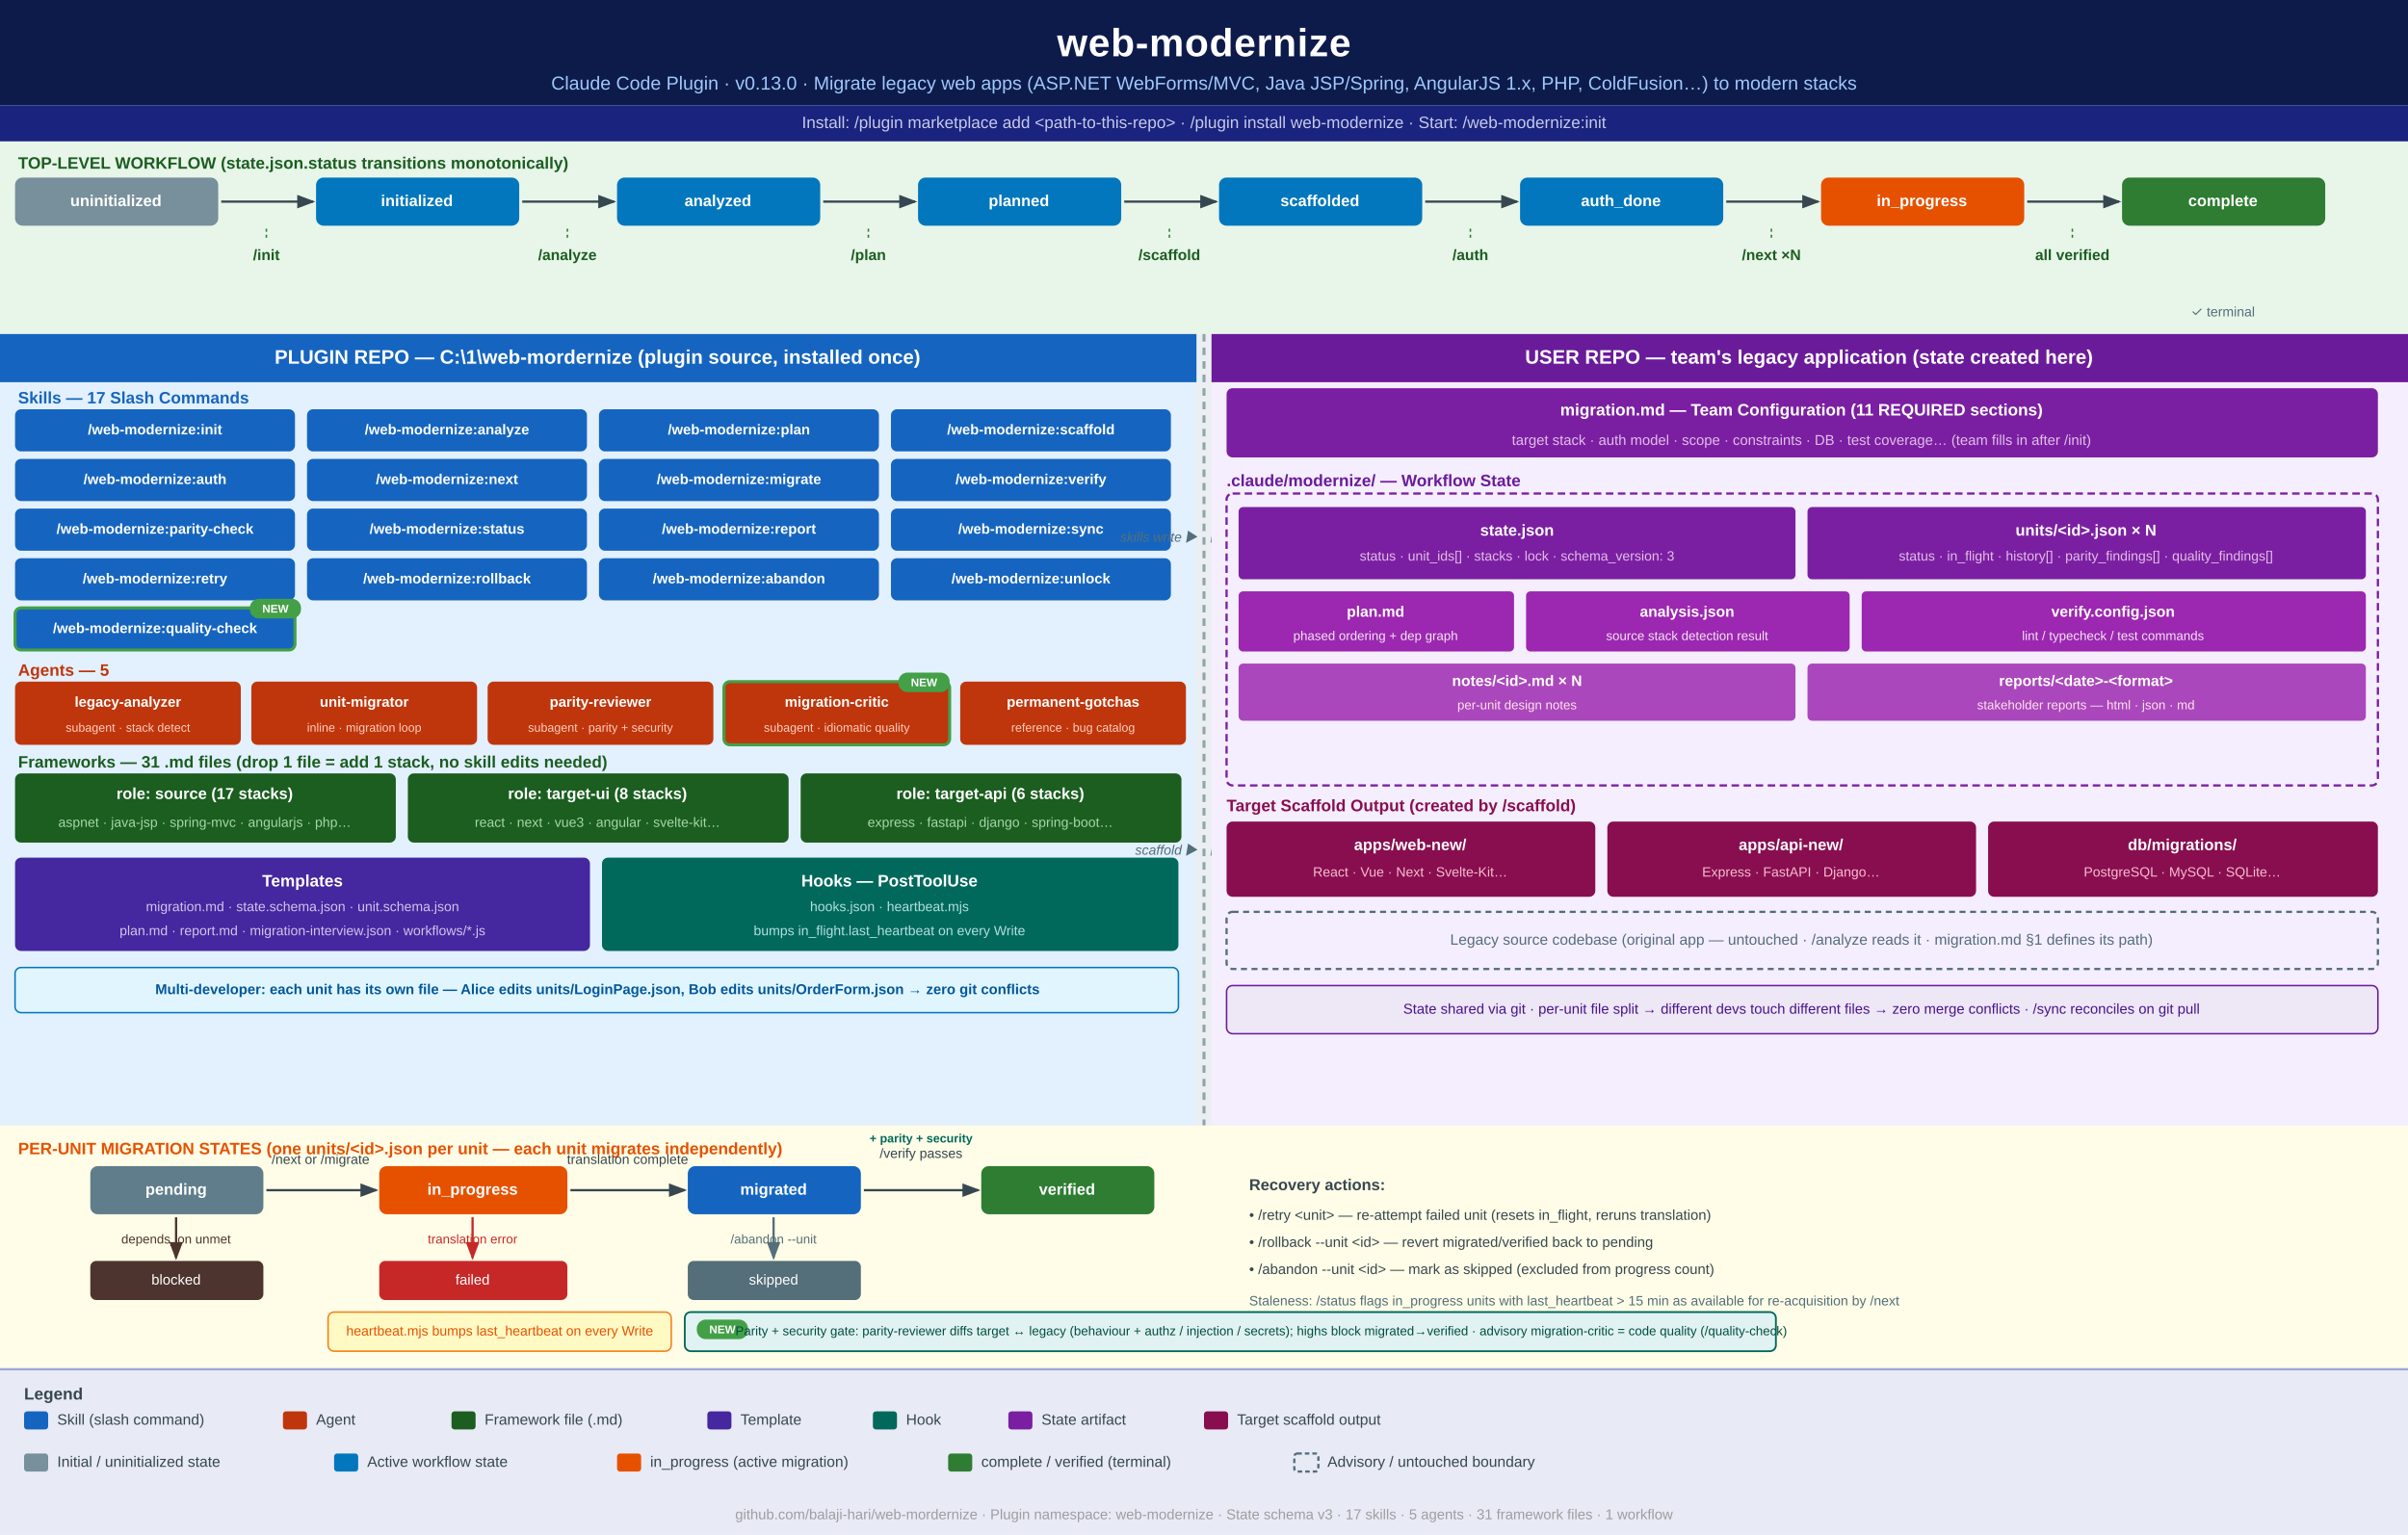
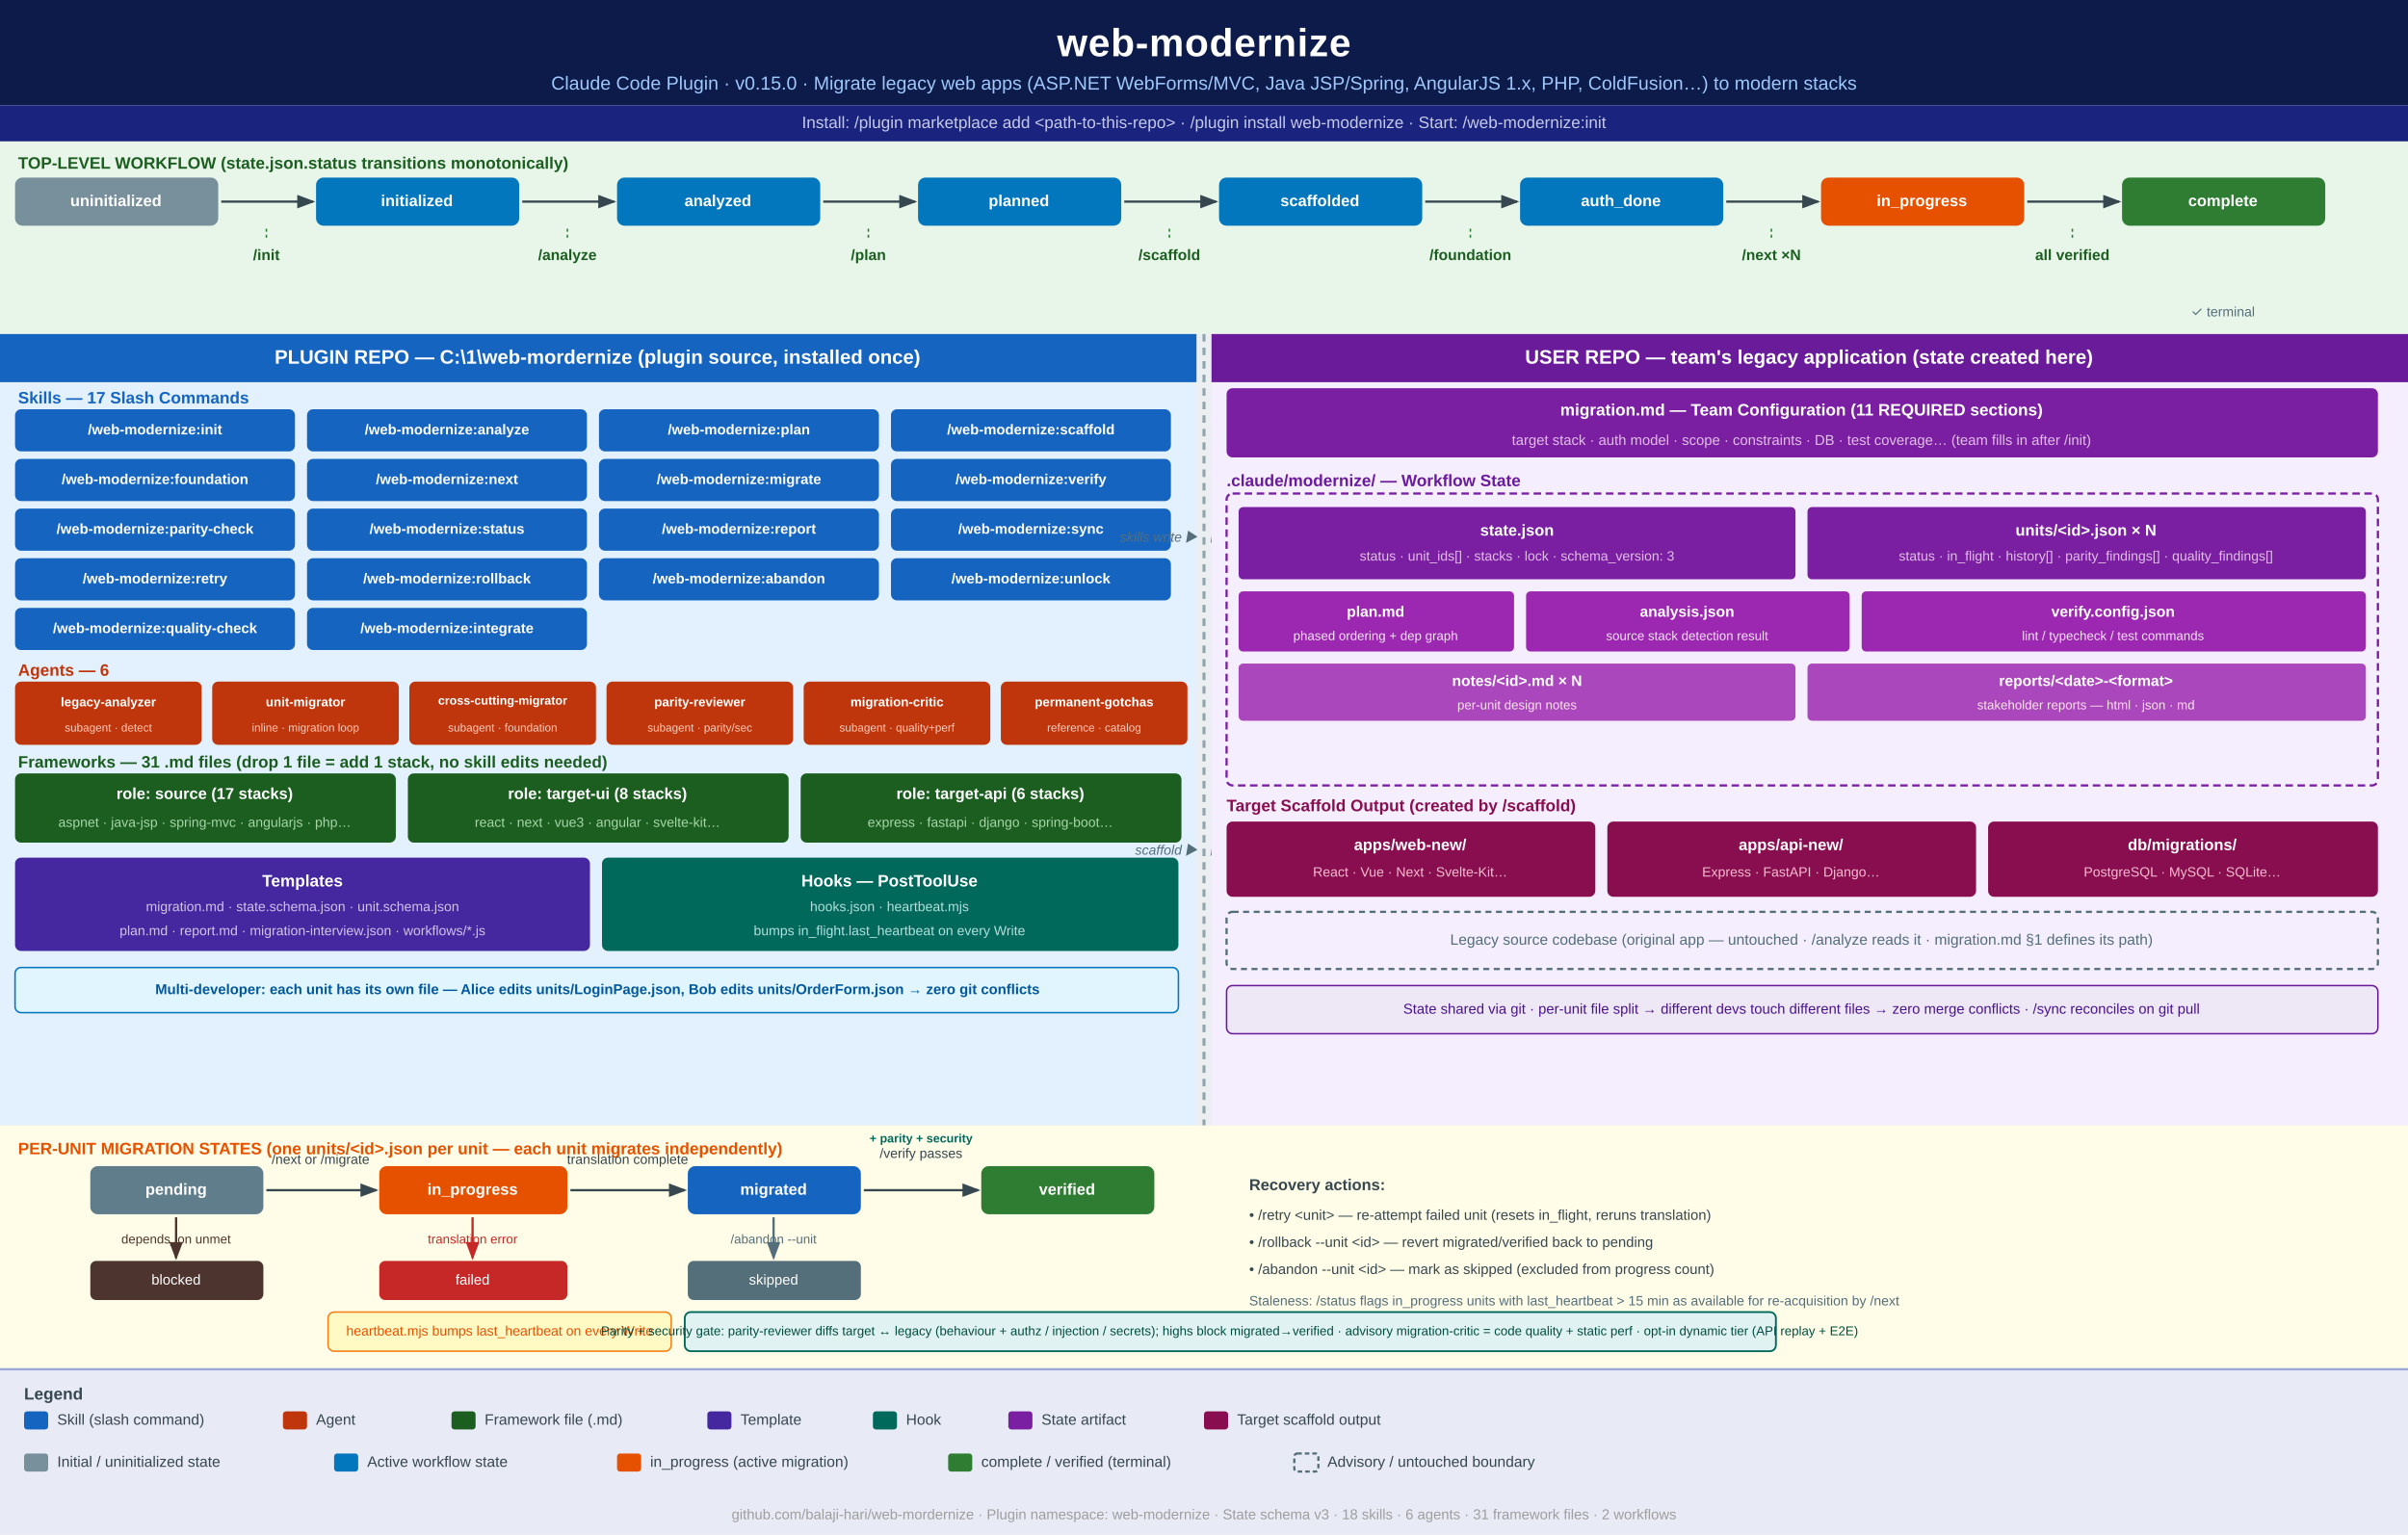
<svg xmlns="http://www.w3.org/2000/svg" viewBox="0 0 1600 1020" width="1600" height="1020" font-family="'Segoe UI',system-ui,-apple-system,Arial,sans-serif">
  <defs>
    <marker id="ah" markerWidth="8" markerHeight="8" refX="7" refY="3" orient="auto">
      <path d="M0,0 L0,6 L8,3 z" fill="#37474f" />
    </marker>
    <marker id="ahR" markerWidth="8" markerHeight="8" refX="7" refY="3" orient="auto">
      <path d="M0,0 L0,6 L8,3 z" fill="#c62828" />
    </marker>
    <marker id="ahB" markerWidth="8" markerHeight="8" refX="7" refY="3" orient="auto">
      <path d="M0,0 L0,6 L8,3 z" fill="#4e342e" />
    </marker>
    <marker id="ahS" markerWidth="8" markerHeight="8" refX="7" refY="3" orient="auto">
      <path d="M0,0 L0,6 L8,3 z" fill="#546e7a" />
    </marker>
  </defs>
  <rect width="1600" height="1020" fill="#eceff1" />
  <rect x="0" y="0" width="1600" height="70" fill="#0d1b4b" />
  <text x="800" y="30" text-anchor="middle" dominant-baseline="middle" fill="white" font-size="26" font-weight="700" letter-spacing="0.5">web-modernize</text>
-   <text x="800" y="56" text-anchor="middle" dominant-baseline="middle" fill="#9fc8fa" font-size="12.5">Claude Code Plugin · v0.13.0 · Migrate legacy web apps (ASP.NET WebForms/MVC, Java JSP/Spring, AngularJS 1.x, PHP, ColdFusion…) to modern stacks</text>
+   <text x="800" y="56" text-anchor="middle" dominant-baseline="middle" fill="#9fc8fa" font-size="12.5">Claude Code Plugin · v0.15.0 · Migrate legacy web apps (ASP.NET WebForms/MVC, Java JSP/Spring, AngularJS 1.x, PHP, ColdFusion…) to modern stacks</text>
  <rect x="0" y="70" width="1600" height="24" fill="#1a237e" />
  <text x="800" y="82" text-anchor="middle" dominant-baseline="middle" fill="#c5cae9" font-size="11">
  Install: /plugin marketplace add &lt;path-to-this-repo&gt;  ·  /plugin install web-modernize  ·  Start: /web-modernize:init
</text>
  <rect x="0" y="94" width="1600" height="128" fill="#e8f5e9" />
  <text x="12" y="109" dominant-baseline="middle" fill="#1b5e20" font-size="11" font-weight="700">TOP-LEVEL WORKFLOW  (state.json.status transitions monotonically)</text>
  <rect x="10" y="118" width="135" height="32" rx="5" fill="#78909c" />
  <text x="77" y="134" text-anchor="middle" dominant-baseline="middle" fill="white" font-size="10.5" font-weight="600">uninitialized</text>
  <rect x="210" y="118" width="135" height="32" rx="5" fill="#0277bd" />
  <text x="277" y="134" text-anchor="middle" dominant-baseline="middle" fill="white" font-size="10.5" font-weight="600">initialized</text>
  <rect x="410" y="118" width="135" height="32" rx="5" fill="#0277bd" />
  <text x="477" y="134" text-anchor="middle" dominant-baseline="middle" fill="white" font-size="10.5" font-weight="600">analyzed</text>
  <rect x="610" y="118" width="135" height="32" rx="5" fill="#0277bd" />
  <text x="677" y="134" text-anchor="middle" dominant-baseline="middle" fill="white" font-size="10.5" font-weight="600">planned</text>
  <rect x="810" y="118" width="135" height="32" rx="5" fill="#0277bd" />
  <text x="877" y="134" text-anchor="middle" dominant-baseline="middle" fill="white" font-size="10.5" font-weight="600">scaffolded</text>
  <rect x="1010" y="118" width="135" height="32" rx="5" fill="#0277bd" />
  <text x="1077" y="134" text-anchor="middle" dominant-baseline="middle" fill="white" font-size="10.5" font-weight="600">auth_done</text>
  <rect x="1210" y="118" width="135" height="32" rx="5" fill="#e65100" />
  <text x="1277" y="134" text-anchor="middle" dominant-baseline="middle" fill="white" font-size="10.5" font-weight="600">in_progress</text>
  <rect x="1410" y="118" width="135" height="32" rx="5" fill="#2e7d32" />
  <text x="1477" y="134" text-anchor="middle" dominant-baseline="middle" fill="white" font-size="10.5" font-weight="600">complete</text>
  <line x1="147" y1="134" x2="208" y2="134" stroke="#37474f" stroke-width="1.5" marker-end="url(#ah)" />
  <line x1="347" y1="134" x2="408" y2="134" stroke="#37474f" stroke-width="1.5" marker-end="url(#ah)" />
  <line x1="547" y1="134" x2="608" y2="134" stroke="#37474f" stroke-width="1.5" marker-end="url(#ah)" />
  <line x1="747" y1="134" x2="808" y2="134" stroke="#37474f" stroke-width="1.5" marker-end="url(#ah)" />
  <line x1="947" y1="134" x2="1008" y2="134" stroke="#37474f" stroke-width="1.5" marker-end="url(#ah)" />
  <line x1="1147" y1="134" x2="1208" y2="134" stroke="#37474f" stroke-width="1.5" marker-end="url(#ah)" />
  <line x1="1347" y1="134" x2="1408" y2="134" stroke="#37474f" stroke-width="1.5" marker-end="url(#ah)" />
  <line x1="177" y1="152" x2="177" y2="160" stroke="#2e7d32" stroke-width="1" stroke-dasharray="2,2" />
  <line x1="377" y1="152" x2="377" y2="160" stroke="#2e7d32" stroke-width="1" stroke-dasharray="2,2" />
  <line x1="577" y1="152" x2="577" y2="160" stroke="#2e7d32" stroke-width="1" stroke-dasharray="2,2" />
  <line x1="777" y1="152" x2="777" y2="160" stroke="#2e7d32" stroke-width="1" stroke-dasharray="2,2" />
  <line x1="977" y1="152" x2="977" y2="160" stroke="#2e7d32" stroke-width="1" stroke-dasharray="2,2" />
  <line x1="1177" y1="152" x2="1177" y2="160" stroke="#2e7d32" stroke-width="1" stroke-dasharray="2,2" />
  <line x1="1377" y1="152" x2="1377" y2="160" stroke="#2e7d32" stroke-width="1" stroke-dasharray="2,2" />
  <text x="177" y="170" text-anchor="middle" dominant-baseline="middle" fill="#1b5e20" font-size="10" font-weight="600">/init</text>
  <text x="377" y="170" text-anchor="middle" dominant-baseline="middle" fill="#1b5e20" font-size="10" font-weight="600">/analyze</text>
  <text x="577" y="170" text-anchor="middle" dominant-baseline="middle" fill="#1b5e20" font-size="10" font-weight="600">/plan</text>
  <text x="777" y="170" text-anchor="middle" dominant-baseline="middle" fill="#1b5e20" font-size="10" font-weight="600">/scaffold</text>
-   <text x="977" y="170" text-anchor="middle" dominant-baseline="middle" fill="#1b5e20" font-size="10" font-weight="600">/auth</text>
+   <text x="977" y="170" text-anchor="middle" dominant-baseline="middle" fill="#1b5e20" font-size="10" font-weight="600">/foundation</text>
  <text x="1177" y="170" text-anchor="middle" dominant-baseline="middle" fill="#1b5e20" font-size="10" font-weight="600">/next ×N</text>
  <text x="1377" y="170" text-anchor="middle" dominant-baseline="middle" fill="#1b5e20" font-size="10" font-weight="600">all verified</text>
  <text x="1477" y="207" text-anchor="middle" dominant-baseline="middle" fill="#546e7a" font-size="9">✓ terminal</text>
  <rect x="0" y="222" width="795" height="526" fill="#e3f0fd" />
  <rect x="0" y="222" width="795" height="32" fill="#1565c0" />
  <text x="397" y="238" text-anchor="middle" dominant-baseline="middle" fill="white" font-size="13" font-weight="700">PLUGIN REPO — C:\1\web-mordernize  (plugin source, installed once)</text>
  <text x="12" y="265" dominant-baseline="middle" fill="#1565c0" font-size="11" font-weight="700">Skills — 17 Slash Commands</text>
  <rect x="10" y="272" width="186" height="28" rx="4" fill="#1565c0" />
  <text x="103" y="286" text-anchor="middle" dominant-baseline="middle" fill="white" font-size="9.5" font-weight="600">/web-modernize:init</text>
  <rect x="204" y="272" width="186" height="28" rx="4" fill="#1565c0" />
  <text x="297" y="286" text-anchor="middle" dominant-baseline="middle" fill="white" font-size="9.5" font-weight="600">/web-modernize:analyze</text>
  <rect x="398" y="272" width="186" height="28" rx="4" fill="#1565c0" />
  <text x="491" y="286" text-anchor="middle" dominant-baseline="middle" fill="white" font-size="9.5" font-weight="600">/web-modernize:plan</text>
  <rect x="592" y="272" width="186" height="28" rx="4" fill="#1565c0" />
  <text x="685" y="286" text-anchor="middle" dominant-baseline="middle" fill="white" font-size="9.5" font-weight="600">/web-modernize:scaffold</text>
  <rect x="10" y="305" width="186" height="28" rx="4" fill="#1565c0" />
-   <text x="103" y="319" text-anchor="middle" dominant-baseline="middle" fill="white" font-size="9.5" font-weight="600">/web-modernize:auth</text>
+   <text x="103" y="319" text-anchor="middle" dominant-baseline="middle" fill="white" font-size="9.5" font-weight="600">/web-modernize:foundation</text>
  <rect x="204" y="305" width="186" height="28" rx="4" fill="#1565c0" />
  <text x="297" y="319" text-anchor="middle" dominant-baseline="middle" fill="white" font-size="9.5" font-weight="600">/web-modernize:next</text>
  <rect x="398" y="305" width="186" height="28" rx="4" fill="#1565c0" />
  <text x="491" y="319" text-anchor="middle" dominant-baseline="middle" fill="white" font-size="9.5" font-weight="600">/web-modernize:migrate</text>
  <rect x="592" y="305" width="186" height="28" rx="4" fill="#1565c0" />
  <text x="685" y="319" text-anchor="middle" dominant-baseline="middle" fill="white" font-size="9.5" font-weight="600">/web-modernize:verify</text>
  <rect x="10" y="338" width="186" height="28" rx="4" fill="#1565c0" />
  <text x="103" y="352" text-anchor="middle" dominant-baseline="middle" fill="white" font-size="9.5" font-weight="600">/web-modernize:parity-check</text>
  <rect x="204" y="338" width="186" height="28" rx="4" fill="#1565c0" />
  <text x="297" y="352" text-anchor="middle" dominant-baseline="middle" fill="white" font-size="9.5" font-weight="600">/web-modernize:status</text>
  <rect x="398" y="338" width="186" height="28" rx="4" fill="#1565c0" />
  <text x="491" y="352" text-anchor="middle" dominant-baseline="middle" fill="white" font-size="9.5" font-weight="600">/web-modernize:report</text>
  <rect x="592" y="338" width="186" height="28" rx="4" fill="#1565c0" />
  <text x="685" y="352" text-anchor="middle" dominant-baseline="middle" fill="white" font-size="9.5" font-weight="600">/web-modernize:sync</text>
  <rect x="10" y="371" width="186" height="28" rx="4" fill="#1565c0" />
  <text x="103" y="385" text-anchor="middle" dominant-baseline="middle" fill="white" font-size="9.5" font-weight="600">/web-modernize:retry</text>
  <rect x="204" y="371" width="186" height="28" rx="4" fill="#1565c0" />
  <text x="297" y="385" text-anchor="middle" dominant-baseline="middle" fill="white" font-size="9.5" font-weight="600">/web-modernize:rollback</text>
  <rect x="398" y="371" width="186" height="28" rx="4" fill="#1565c0" />
  <text x="491" y="385" text-anchor="middle" dominant-baseline="middle" fill="white" font-size="9.5" font-weight="600">/web-modernize:abandon</text>
  <rect x="592" y="371" width="186" height="28" rx="4" fill="#1565c0" />
  <text x="685" y="385" text-anchor="middle" dominant-baseline="middle" fill="white" font-size="9.5" font-weight="600">/web-modernize:unlock</text>
-   <rect x="10" y="404" width="186" height="28" rx="4" fill="#1565c0" stroke="#43a047" stroke-width="2" />
+   <rect x="10" y="404" width="186" height="28" rx="4" fill="#1565c0" />
  <text x="103" y="418" text-anchor="middle" dominant-baseline="middle" fill="white" font-size="9.5" font-weight="600">/web-modernize:quality-check</text>
-   <rect x="166" y="398" width="34" height="13" rx="6" fill="#43a047" />
-   <text x="183" y="405" text-anchor="middle" dominant-baseline="middle" fill="white" font-size="7.5" font-weight="700">NEW</text>
-   <text x="12" y="446" dominant-baseline="middle" fill="#bf360c" font-size="11" font-weight="700">Agents — 5</text>
-   <rect x="10" y="453" width="150" height="42" rx="4" fill="#bf360c" />
-   <text x="85" y="467" text-anchor="middle" dominant-baseline="middle" fill="white" font-size="9.5" font-weight="700">legacy-analyzer</text>
-   <text x="85" y="484" text-anchor="middle" dominant-baseline="middle" fill="#ffccbc" font-size="8">subagent · stack detect</text>
-   <rect x="167" y="453" width="150" height="42" rx="4" fill="#bf360c" />
-   <text x="242" y="467" text-anchor="middle" dominant-baseline="middle" fill="white" font-size="9.5" font-weight="700">unit-migrator</text>
-   <text x="242" y="484" text-anchor="middle" dominant-baseline="middle" fill="#ffccbc" font-size="8">inline · migration loop</text>
-   <rect x="324" y="453" width="150" height="42" rx="4" fill="#bf360c" />
-   <text x="399" y="467" text-anchor="middle" dominant-baseline="middle" fill="white" font-size="9.5" font-weight="700">parity-reviewer</text>
-   <text x="399" y="484" text-anchor="middle" dominant-baseline="middle" fill="#ffccbc" font-size="8">subagent · parity + security</text>
-   <rect x="481" y="453" width="150" height="42" rx="4" fill="#bf360c" stroke="#43a047" stroke-width="2" />
-   <text x="556" y="467" text-anchor="middle" dominant-baseline="middle" fill="white" font-size="9.5" font-weight="700">migration-critic</text>
-   <text x="556" y="484" text-anchor="middle" dominant-baseline="middle" fill="#ffccbc" font-size="8">subagent · idiomatic quality</text>
-   <rect x="597" y="447" width="34" height="13" rx="6" fill="#43a047" />
-   <text x="614" y="454" text-anchor="middle" dominant-baseline="middle" fill="white" font-size="7.5" font-weight="700">NEW</text>
-   <rect x="638" y="453" width="150" height="42" rx="4" fill="#bf360c" />
-   <text x="713" y="467" text-anchor="middle" dominant-baseline="middle" fill="white" font-size="9.5" font-weight="700">permanent-gotchas</text>
-   <text x="713" y="484" text-anchor="middle" dominant-baseline="middle" fill="#ffccbc" font-size="8">reference · bug catalog</text>
+   <rect x="204" y="404" width="186" height="28" rx="4" fill="#1565c0" />
+   <text x="297" y="418" text-anchor="middle" dominant-baseline="middle" fill="white" font-size="9.5" font-weight="600">/web-modernize:integrate</text>
+   <text x="12" y="446" dominant-baseline="middle" fill="#bf360c" font-size="11" font-weight="700">Agents — 6</text>
+   <rect x="10" y="453" width="124" height="42" rx="4" fill="#bf360c" />
+   <text x="72" y="467" text-anchor="middle" dominant-baseline="middle" fill="white" font-size="8.5" font-weight="700">legacy-analyzer</text>
+   <text x="72" y="484" text-anchor="middle" dominant-baseline="middle" fill="#ffccbc" font-size="7.5">subagent · detect</text>
+   <rect x="141" y="453" width="124" height="42" rx="4" fill="#bf360c" />
+   <text x="203" y="467" text-anchor="middle" dominant-baseline="middle" fill="white" font-size="8.5" font-weight="700">unit-migrator</text>
+   <text x="203" y="484" text-anchor="middle" dominant-baseline="middle" fill="#ffccbc" font-size="7.5">inline · migration loop</text>
+   <rect x="272" y="453" width="124" height="42" rx="4" fill="#bf360c" />
+   <text x="334" y="466" text-anchor="middle" dominant-baseline="middle" fill="white" font-size="8" font-weight="700">cross-cutting-migrator</text>
+   <text x="334" y="484" text-anchor="middle" dominant-baseline="middle" fill="#ffccbc" font-size="7.5">subagent · foundation</text>
+   <rect x="403" y="453" width="124" height="42" rx="4" fill="#bf360c" />
+   <text x="465" y="467" text-anchor="middle" dominant-baseline="middle" fill="white" font-size="8.5" font-weight="700">parity-reviewer</text>
+   <text x="465" y="484" text-anchor="middle" dominant-baseline="middle" fill="#ffccbc" font-size="7.5">subagent · parity/sec</text>
+   <rect x="534" y="453" width="124" height="42" rx="4" fill="#bf360c" />
+   <text x="596" y="467" text-anchor="middle" dominant-baseline="middle" fill="white" font-size="8.5" font-weight="700">migration-critic</text>
+   <text x="596" y="484" text-anchor="middle" dominant-baseline="middle" fill="#ffccbc" font-size="7.5">subagent · quality+perf</text>
+   <rect x="665" y="453" width="124" height="42" rx="4" fill="#bf360c" />
+   <text x="727" y="467" text-anchor="middle" dominant-baseline="middle" fill="white" font-size="8.5" font-weight="700">permanent-gotchas</text>
+   <text x="727" y="484" text-anchor="middle" dominant-baseline="middle" fill="#ffccbc" font-size="7.5">reference · catalog</text>
  <text x="12" y="507" dominant-baseline="middle" fill="#1b5e20" font-size="11" font-weight="700">Frameworks — 31 .md files  (drop 1 file = add 1 stack, no skill edits needed)</text>
  <rect x="10" y="514" width="253" height="46" rx="4" fill="#1b5e20" />
  <text x="136" y="528" text-anchor="middle" dominant-baseline="middle" fill="white" font-size="10.5" font-weight="700">role: source  (17 stacks)</text>
  <text x="136" y="547" text-anchor="middle" dominant-baseline="middle" fill="#a5d6a7" font-size="9">aspnet · java-jsp · spring-mvc · angularjs · php…</text>
  <rect x="271" y="514" width="253" height="46" rx="4" fill="#1b5e20" />
  <text x="397" y="528" text-anchor="middle" dominant-baseline="middle" fill="white" font-size="10.5" font-weight="700">role: target-ui  (8 stacks)</text>
  <text x="397" y="547" text-anchor="middle" dominant-baseline="middle" fill="#a5d6a7" font-size="9">react · next · vue3 · angular · svelte-kit…</text>
  <rect x="532" y="514" width="253" height="46" rx="4" fill="#1b5e20" />
  <text x="658" y="528" text-anchor="middle" dominant-baseline="middle" fill="white" font-size="10.5" font-weight="700">role: target-api  (6 stacks)</text>
  <text x="658" y="547" text-anchor="middle" dominant-baseline="middle" fill="#a5d6a7" font-size="9">express · fastapi · django · spring-boot…</text>
  <rect x="10" y="570" width="382" height="62" rx="4" fill="#4527a0" />
  <text x="201" y="586" text-anchor="middle" dominant-baseline="middle" fill="white" font-size="11" font-weight="700">Templates</text>
  <text x="201" y="603" text-anchor="middle" dominant-baseline="middle" fill="#d1c4e9" font-size="9">migration.md · state.schema.json · unit.schema.json</text>
  <text x="201" y="619" text-anchor="middle" dominant-baseline="middle" fill="#d1c4e9" font-size="9">plan.md · report.md · migration-interview.json · workflows/*.js</text>
  <rect x="400" y="570" width="383" height="62" rx="4" fill="#00695c" />
  <text x="591" y="586" text-anchor="middle" dominant-baseline="middle" fill="white" font-size="11" font-weight="700">Hooks — PostToolUse</text>
  <text x="591" y="603" text-anchor="middle" dominant-baseline="middle" fill="#b2dfdb" font-size="9">hooks.json · heartbeat.mjs</text>
  <text x="591" y="619" text-anchor="middle" dominant-baseline="middle" fill="#b2dfdb" font-size="9">bumps in_flight.last_heartbeat on every Write</text>
  <rect x="10" y="643" width="773" height="30" rx="4" fill="#e1f5fe" stroke="#0277bd" stroke-width="1" />
  <text x="397" y="658" text-anchor="middle" dominant-baseline="middle" fill="#01579b" font-size="9.5" font-weight="600">
  Multi-developer: each unit has its own file — Alice edits units/LoginPage.json, Bob edits units/OrderForm.json → zero git conflicts
</text>
  <line x1="800" y1="222" x2="800" y2="748" stroke="#90a4ae" stroke-width="2" stroke-dasharray="5,4" />
  <text x="796" y="360" text-anchor="end" fill="#546e7a" font-size="9" font-style="italic">skills write ▶</text>
  <text x="804" y="360" text-anchor="start" fill="#546e7a" font-size="9" font-style="italic">▶ state files</text>
  <text x="796" y="568" text-anchor="end" fill="#546e7a" font-size="9" font-style="italic">scaffold ▶</text>
  <text x="804" y="568" text-anchor="start" fill="#546e7a" font-size="9" font-style="italic">▶ target dirs</text>
  <rect x="805" y="222" width="795" height="526" fill="#f5eeff" />
  <rect x="805" y="222" width="795" height="32" fill="#6a1b9a" />
  <text x="1202" y="238" text-anchor="middle" dominant-baseline="middle" fill="white" font-size="13" font-weight="700">USER REPO — team's legacy application  (state created here)</text>
  <rect x="815" y="258" width="765" height="46" rx="4" fill="#7b1fa2" />
  <text x="1197" y="273" text-anchor="middle" dominant-baseline="middle" fill="white" font-size="11" font-weight="700">migration.md — Team Configuration  (11 REQUIRED sections)</text>
  <text x="1197" y="293" text-anchor="middle" dominant-baseline="middle" fill="#e1bee7" font-size="9.5">target stack · auth model · scope · constraints · DB · test coverage…  (team fills in after /init)</text>
  <text x="815" y="320" dominant-baseline="middle" fill="#6a1b9a" font-size="11" font-weight="700">.claude/modernize/ — Workflow State</text>
  <rect x="815" y="328" width="765" height="194" rx="4" fill="none" stroke="#7b1fa2" stroke-width="1.5" stroke-dasharray="5,3" />
  <rect x="823" y="337" width="370" height="48" rx="3" fill="#7b1fa2" />
  <text x="1008" y="353" text-anchor="middle" dominant-baseline="middle" fill="white" font-size="10.5" font-weight="700">state.json</text>
  <text x="1008" y="370" text-anchor="middle" dominant-baseline="middle" fill="#e1bee7" font-size="9">status · unit_ids[] · stacks · lock · schema_version: 3</text>
  <rect x="1201" y="337" width="371" height="48" rx="3" fill="#7b1fa2" />
  <text x="1386" y="353" text-anchor="middle" dominant-baseline="middle" fill="white" font-size="10.5" font-weight="700">units/&lt;id&gt;.json × N</text>
  <text x="1386" y="370" text-anchor="middle" dominant-baseline="middle" fill="#e1bee7" font-size="9">status · in_flight · history[] · parity_findings[] · quality_findings[]</text>
  <rect x="823" y="393" width="183" height="40" rx="3" fill="#9c27b0" />
  <text x="914" y="407" text-anchor="middle" dominant-baseline="middle" fill="white" font-size="10" font-weight="700">plan.md</text>
  <text x="914" y="423" text-anchor="middle" dominant-baseline="middle" fill="#f3e5f5" font-size="8.5">phased ordering + dep graph</text>
  <rect x="1014" y="393" width="215" height="40" rx="3" fill="#9c27b0" />
  <text x="1121" y="407" text-anchor="middle" dominant-baseline="middle" fill="white" font-size="10" font-weight="700">analysis.json</text>
  <text x="1121" y="423" text-anchor="middle" dominant-baseline="middle" fill="#f3e5f5" font-size="8.5">source stack detection result</text>
  <rect x="1237" y="393" width="335" height="40" rx="3" fill="#9c27b0" />
  <text x="1404" y="407" text-anchor="middle" dominant-baseline="middle" fill="white" font-size="10" font-weight="700">verify.config.json</text>
  <text x="1404" y="423" text-anchor="middle" dominant-baseline="middle" fill="#f3e5f5" font-size="8.5">lint / typecheck / test commands</text>
  <rect x="823" y="441" width="370" height="38" rx="3" fill="#ab47bc" />
  <text x="1008" y="453" text-anchor="middle" dominant-baseline="middle" fill="white" font-size="10" font-weight="700">notes/&lt;id&gt;.md × N</text>
  <text x="1008" y="469" text-anchor="middle" dominant-baseline="middle" fill="#fce4ec" font-size="8.5">per-unit design notes</text>
  <rect x="1201" y="441" width="371" height="38" rx="3" fill="#ab47bc" />
  <text x="1386" y="453" text-anchor="middle" dominant-baseline="middle" fill="white" font-size="10" font-weight="700">reports/&lt;date&gt;-&lt;format&gt;</text>
  <text x="1386" y="469" text-anchor="middle" dominant-baseline="middle" fill="#fce4ec" font-size="8.5">stakeholder reports — html · json · md</text>
  <text x="815" y="536" dominant-baseline="middle" fill="#880e4f" font-size="11" font-weight="700">Target Scaffold Output  (created by /scaffold)</text>
  <rect x="815" y="546" width="245" height="50" rx="4" fill="#880e4f" />
  <text x="937" y="562" text-anchor="middle" dominant-baseline="middle" fill="white" font-size="10.5" font-weight="700">apps/web-new/</text>
  <text x="937" y="580" text-anchor="middle" dominant-baseline="middle" fill="#f8bbd0" font-size="9">React · Vue · Next · Svelte-Kit…</text>
  <rect x="1068" y="546" width="245" height="50" rx="4" fill="#880e4f" />
  <text x="1190" y="562" text-anchor="middle" dominant-baseline="middle" fill="white" font-size="10.5" font-weight="700">apps/api-new/</text>
  <text x="1190" y="580" text-anchor="middle" dominant-baseline="middle" fill="#f8bbd0" font-size="9">Express · FastAPI · Django…</text>
  <rect x="1321" y="546" width="259" height="50" rx="4" fill="#880e4f" />
  <text x="1450" y="562" text-anchor="middle" dominant-baseline="middle" fill="white" font-size="10.5" font-weight="700">db/migrations/</text>
  <text x="1450" y="580" text-anchor="middle" dominant-baseline="middle" fill="#f8bbd0" font-size="9">PostgreSQL · MySQL · SQLite…</text>
  <rect x="815" y="606" width="765" height="38" rx="4" fill="none" stroke="#546e7a" stroke-width="1.5" stroke-dasharray="4,3" />
  <text x="1197" y="625" text-anchor="middle" dominant-baseline="middle" fill="#546e7a" font-size="10">
  Legacy source codebase  (original app — untouched · /analyze reads it · migration.md §1 defines its path)
</text>
  <rect x="815" y="655" width="765" height="32" rx="4" fill="#ede7f6" stroke="#6a1b9a" stroke-width="1" />
  <text x="1197" y="671" text-anchor="middle" dominant-baseline="middle" fill="#4a148c" font-size="9.5">
  State shared via git · per-unit file split → different devs touch different files → zero merge conflicts · /sync reconciles on git pull
</text>
  <rect x="0" y="748" width="1600" height="162" fill="#fffde7" />
  <text x="12" y="764" dominant-baseline="middle" fill="#e65100" font-size="11" font-weight="700">PER-UNIT MIGRATION STATES  (one units/&lt;id&gt;.json per unit — each unit migrates independently)</text>
  <rect x="60" y="775" width="115" height="32" rx="5" fill="#607d8b" />
  <text x="117" y="791" text-anchor="middle" dominant-baseline="middle" fill="white" font-size="10.5" font-weight="600">pending</text>
  <rect x="252" y="775" width="125" height="32" rx="5" fill="#e65100" />
  <text x="314" y="791" text-anchor="middle" dominant-baseline="middle" fill="white" font-size="10.5" font-weight="600">in_progress</text>
  <rect x="457" y="775" width="115" height="32" rx="5" fill="#1565c0" />
  <text x="514" y="791" text-anchor="middle" dominant-baseline="middle" fill="white" font-size="10.5" font-weight="600">migrated</text>
  <rect x="652" y="775" width="115" height="32" rx="5" fill="#2e7d32" />
  <text x="709" y="791" text-anchor="middle" dominant-baseline="middle" fill="white" font-size="10.5" font-weight="600">verified</text>
  <line x1="177" y1="791" x2="250" y2="791" stroke="#37474f" stroke-width="1.5" marker-end="url(#ah)" />
  <line x1="379" y1="791" x2="455" y2="791" stroke="#37474f" stroke-width="1.5" marker-end="url(#ah)" />
  <line x1="574" y1="791" x2="650" y2="791" stroke="#37474f" stroke-width="1.5" marker-end="url(#ah)" />
  <text x="213" y="771" text-anchor="middle" dominant-baseline="middle" fill="#37474f" font-size="9">/next or /migrate</text>
  <text x="417" y="771" text-anchor="middle" dominant-baseline="middle" fill="#37474f" font-size="9">translation complete</text>
  <text x="612" y="767" text-anchor="middle" dominant-baseline="middle" fill="#37474f" font-size="9">/verify passes</text>
  <text x="612" y="757" text-anchor="middle" dominant-baseline="middle" fill="#00695c" font-size="8" font-weight="700">+ parity + security</text>
  <rect x="60" y="838" width="115" height="26" rx="4" fill="#4e342e" />
  <text x="117" y="851" text-anchor="middle" dominant-baseline="middle" fill="white" font-size="9.5">blocked</text>
  <rect x="252" y="838" width="125" height="26" rx="4" fill="#c62828" />
  <text x="314" y="851" text-anchor="middle" dominant-baseline="middle" fill="white" font-size="9.5">failed</text>
  <rect x="457" y="838" width="115" height="26" rx="4" fill="#546e7a" />
  <text x="514" y="851" text-anchor="middle" dominant-baseline="middle" fill="white" font-size="9.5">skipped</text>
  <line x1="117" y1="809" x2="117" y2="836" stroke="#4e342e" stroke-width="1.5" marker-end="url(#ahB)" />
  <line x1="314" y1="809" x2="314" y2="836" stroke="#c62828" stroke-width="1.5" marker-end="url(#ahR)" />
  <line x1="514" y1="809" x2="514" y2="836" stroke="#546e7a" stroke-width="1.5" marker-end="url(#ahS)" />
  <text x="117" y="824" text-anchor="middle" dominant-baseline="middle" fill="#4e342e" font-size="8.5">depends_on unmet</text>
  <text x="314" y="824" text-anchor="middle" dominant-baseline="middle" fill="#c62828" font-size="8.5">translation error</text>
  <text x="514" y="824" text-anchor="middle" dominant-baseline="middle" fill="#546e7a" font-size="8.5">/abandon --unit</text>
  <rect x="218" y="872" width="228" height="26" rx="4" fill="#fff9c4" stroke="#f57f17" stroke-width="1" />
  <text x="332" y="885" text-anchor="middle" dominant-baseline="middle" fill="#e65100" font-size="9">heartbeat.mjs bumps last_heartbeat on every Write</text>
  <rect x="455" y="872" width="725" height="26" rx="4" fill="#e0f2f1" stroke="#00695c" stroke-width="1.2" />
-   <rect x="463" y="877" width="34" height="13" rx="6" fill="#43a047" />
-   <text x="480" y="884" text-anchor="middle" dominant-baseline="middle" fill="white" font-size="7.5" font-weight="700">NEW</text>
-   <text x="838" y="885" text-anchor="middle" dominant-baseline="middle" fill="#004d40" font-size="8.5">Parity + security gate: parity-reviewer diffs target ↔ legacy (behaviour + authz / injection / secrets); highs block migrated→verified  ·  advisory migration-critic = code quality (/quality-check)</text>
+   <text x="817" y="885" text-anchor="middle" dominant-baseline="middle" fill="#004d40" font-size="8.5">Parity + security gate: parity-reviewer diffs target ↔ legacy (behaviour + authz / injection / secrets); highs block migrated→verified  ·  advisory migration-critic = code quality + static perf  ·  opt-in dynamic tier (API replay + E2E)</text>
  <text x="830" y="788" dominant-baseline="middle" fill="#37474f" font-size="10.5" font-weight="700">Recovery actions:</text>
  <text x="830" y="808" dominant-baseline="middle" fill="#37474f" font-size="9.5">• /retry &lt;unit&gt;           — re-attempt failed unit  (resets in_flight, reruns translation)</text>
  <text x="830" y="826" dominant-baseline="middle" fill="#37474f" font-size="9.5">• /rollback --unit &lt;id&gt;  — revert migrated/verified back to pending</text>
  <text x="830" y="844" dominant-baseline="middle" fill="#37474f" font-size="9.5">• /abandon --unit &lt;id&gt;  — mark as skipped  (excluded from progress count)</text>
  <text x="830" y="865" dominant-baseline="middle" fill="#546e7a" font-size="9">Staleness: /status flags in_progress units with last_heartbeat &gt; 15 min as available for re-acquisition by /next</text>
  <rect x="0" y="910" width="1600" height="110" fill="#e8eaf6" />
  <line x1="0" y1="910" x2="1600" y2="910" stroke="#9fa8da" stroke-width="1.5" />
  <text x="16" y="927" dominant-baseline="middle" fill="#37474f" font-size="11" font-weight="700">Legend</text>
  <rect x="16" y="938" width="16" height="12" rx="2" fill="#1565c0" />
  <text x="38" y="944" dominant-baseline="middle" fill="#37474f" font-size="10">Skill (slash command)</text>
  <rect x="188" y="938" width="16" height="12" rx="2" fill="#bf360c" />
  <text x="210" y="944" dominant-baseline="middle" fill="#37474f" font-size="10">Agent</text>
  <rect x="300" y="938" width="16" height="12" rx="2" fill="#1b5e20" />
  <text x="322" y="944" dominant-baseline="middle" fill="#37474f" font-size="10">Framework file (.md)</text>
  <rect x="470" y="938" width="16" height="12" rx="2" fill="#4527a0" />
  <text x="492" y="944" dominant-baseline="middle" fill="#37474f" font-size="10">Template</text>
  <rect x="580" y="938" width="16" height="12" rx="2" fill="#00695c" />
  <text x="602" y="944" dominant-baseline="middle" fill="#37474f" font-size="10">Hook</text>
  <rect x="670" y="938" width="16" height="12" rx="2" fill="#7b1fa2" />
  <text x="692" y="944" dominant-baseline="middle" fill="#37474f" font-size="10">State artifact</text>
  <rect x="800" y="938" width="16" height="12" rx="2" fill="#880e4f" />
  <text x="822" y="944" dominant-baseline="middle" fill="#37474f" font-size="10">Target scaffold output</text>
  <rect x="16" y="966" width="16" height="12" rx="2" fill="#78909c" />
  <text x="38" y="972" dominant-baseline="middle" fill="#37474f" font-size="10">Initial / uninitialized state</text>
  <rect x="222" y="966" width="16" height="12" rx="2" fill="#0277bd" />
  <text x="244" y="972" dominant-baseline="middle" fill="#37474f" font-size="10">Active workflow state</text>
  <rect x="410" y="966" width="16" height="12" rx="2" fill="#e65100" />
  <text x="432" y="972" dominant-baseline="middle" fill="#37474f" font-size="10">in_progress  (active migration)</text>
  <rect x="630" y="966" width="16" height="12" rx="2" fill="#2e7d32" />
  <text x="652" y="972" dominant-baseline="middle" fill="#37474f" font-size="10">complete / verified  (terminal)</text>
  <rect x="860" y="966" width="16" height="12" rx="2" fill="none" stroke="#546e7a" stroke-dasharray="3,2" stroke-width="1.5" />
  <text x="882" y="972" dominant-baseline="middle" fill="#37474f" font-size="10">Advisory / untouched boundary</text>
  <text x="800" y="1007" text-anchor="middle" dominant-baseline="middle" fill="#9e9e9e" font-size="9.5">
-   github.com/balaji-hari/web-mordernize · Plugin namespace: web-modernize · State schema v3 · 17 skills · 5 agents · 31 framework files · 1 workflow
+   github.com/balaji-hari/web-mordernize · Plugin namespace: web-modernize · State schema v3 · 18 skills · 6 agents · 31 framework files · 2 workflows
</text>
</svg>
